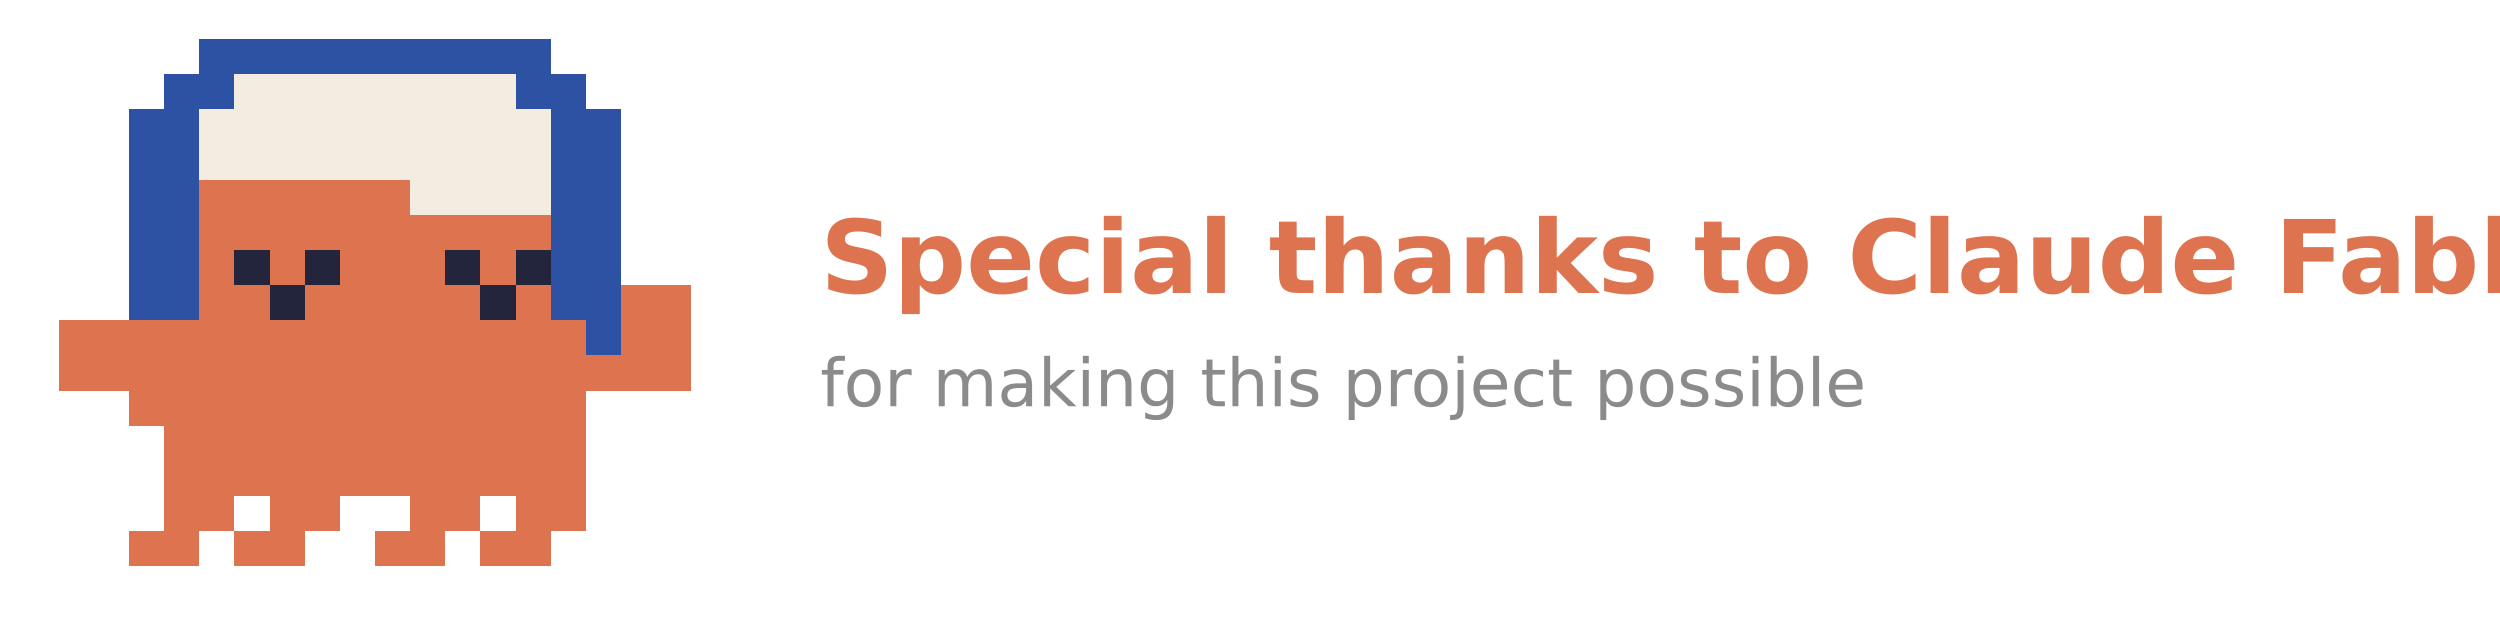
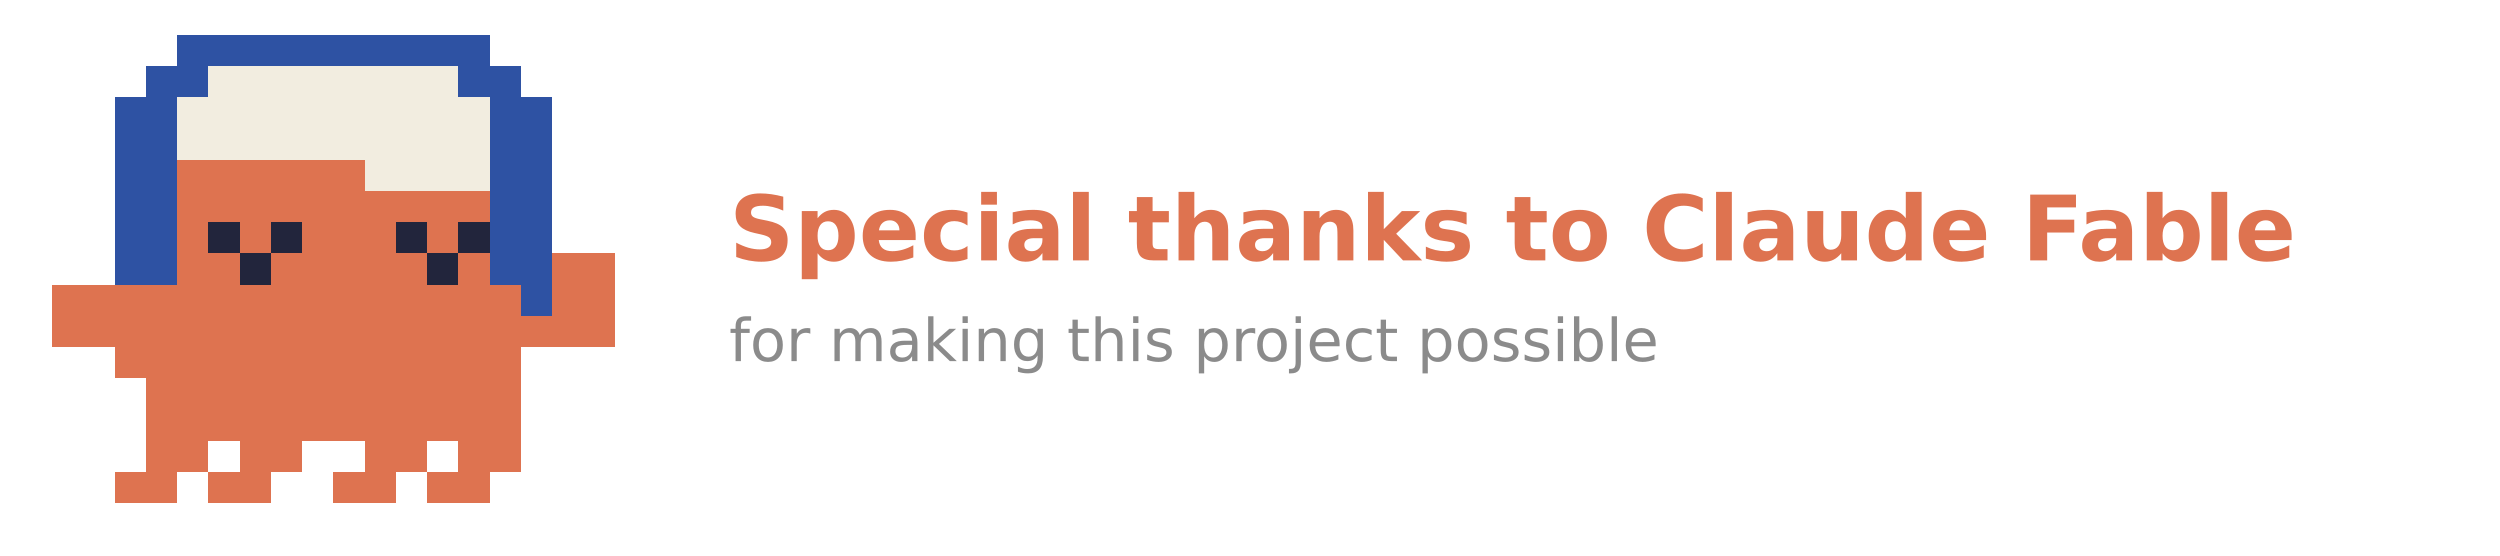
- <svg xmlns="http://www.w3.org/2000/svg" viewBox="0 0 640 160" width="640" height="160">
+ <svg xmlns="http://www.w3.org/2000/svg" viewBox="0 0 720 160" width="720" height="160">
  <g transform="translate(15,10) scale(0.9)" shape-rendering="crispEdges">
    <rect x="40" y="0" width="100" height="10" fill="#2E52A3" />
    <rect x="30" y="10" width="20" height="10" fill="#2E52A3" />
    <rect x="50" y="10" width="80" height="10" fill="#F2EDE0" />
    <rect x="130" y="10" width="20" height="10" fill="#2E52A3" />
    <rect x="20" y="20" width="20" height="10" fill="#2E52A3" />
    <rect x="40" y="20" width="100" height="10" fill="#F2EDE0" />
    <rect x="140" y="20" width="20" height="10" fill="#2E52A3" />
    <rect x="20" y="30" width="20" height="10" fill="#2E52A3" />
    <rect x="40" y="30" width="100" height="10" fill="#F2EDE0" />
    <rect x="140" y="30" width="20" height="10" fill="#2E52A3" />
    <rect x="20" y="40" width="20" height="10" fill="#2E52A3" />
    <rect x="40" y="40" width="60" height="10" fill="#DE7350" />
    <rect x="100" y="40" width="40" height="10" fill="#F2EDE0" />
    <rect x="140" y="40" width="20" height="10" fill="#2E52A3" />
    <rect x="20" y="50" width="20" height="10" fill="#2E52A3" />
    <rect x="40" y="50" width="100" height="10" fill="#DE7350" />
    <rect x="140" y="50" width="20" height="10" fill="#2E52A3" />
    <rect x="20" y="60" width="20" height="10" fill="#2E52A3" />
    <rect x="40" y="60" width="10" height="10" fill="#DE7350" />
    <rect x="50" y="60" width="10" height="10" fill="#22253C" />
    <rect x="60" y="60" width="10" height="10" fill="#DE7350" />
    <rect x="70" y="60" width="10" height="10" fill="#22253C" />
    <rect x="80" y="60" width="30" height="10" fill="#DE7350" />
    <rect x="110" y="60" width="10" height="10" fill="#22253C" />
    <rect x="120" y="60" width="10" height="10" fill="#DE7350" />
    <rect x="130" y="60" width="10" height="10" fill="#22253C" />
    <rect x="140" y="60" width="20" height="10" fill="#2E52A3" />
    <rect x="20" y="70" width="20" height="10" fill="#2E52A3" />
    <rect x="40" y="70" width="20" height="10" fill="#DE7350" />
    <rect x="60" y="70" width="10" height="10" fill="#22253C" />
    <rect x="70" y="70" width="50" height="10" fill="#DE7350" />
    <rect x="120" y="70" width="10" height="10" fill="#22253C" />
    <rect x="130" y="70" width="10" height="10" fill="#DE7350" />
    <rect x="140" y="70" width="20" height="10" fill="#2E52A3" />
    <rect x="160" y="70" width="20" height="10" fill="#DE7350" />
    <rect x="0" y="80" width="150" height="10" fill="#DE7350" />
    <rect x="150" y="80" width="10" height="10" fill="#2E52A3" />
    <rect x="160" y="80" width="20" height="10" fill="#DE7350" />
    <rect x="0" y="90" width="180" height="10" fill="#DE7350" />
    <rect x="20" y="100" width="130" height="10" fill="#DE7350" />
    <rect x="30" y="110" width="120" height="10" fill="#DE7350" />
    <rect x="30" y="120" width="120" height="10" fill="#DE7350" />
    <rect x="30" y="130" width="20" height="10" fill="#DE7350" />
    <rect x="60" y="130" width="20" height="10" fill="#DE7350" />
    <rect x="100" y="130" width="20" height="10" fill="#DE7350" />
    <rect x="130" y="130" width="20" height="10" fill="#DE7350" />
    <rect x="20" y="140" width="20" height="10" fill="#DE7350" />
    <rect x="50" y="140" width="20" height="10" fill="#DE7350" />
    <rect x="90" y="140" width="20" height="10" fill="#DE7350" />
    <rect x="120" y="140" width="20" height="10" fill="#DE7350" />
  </g>
  <g font-family="Verdana,Geneva,DejaVu Sans,sans-serif">
    <text x="210" y="75" font-size="26" font-weight="bold" fill="#DE7350">Special thanks to Claude Fable</text>
    <text x="210" y="104" font-size="17" fill="#8B8B8B">for making this project possible</text>
  </g>
</svg>
